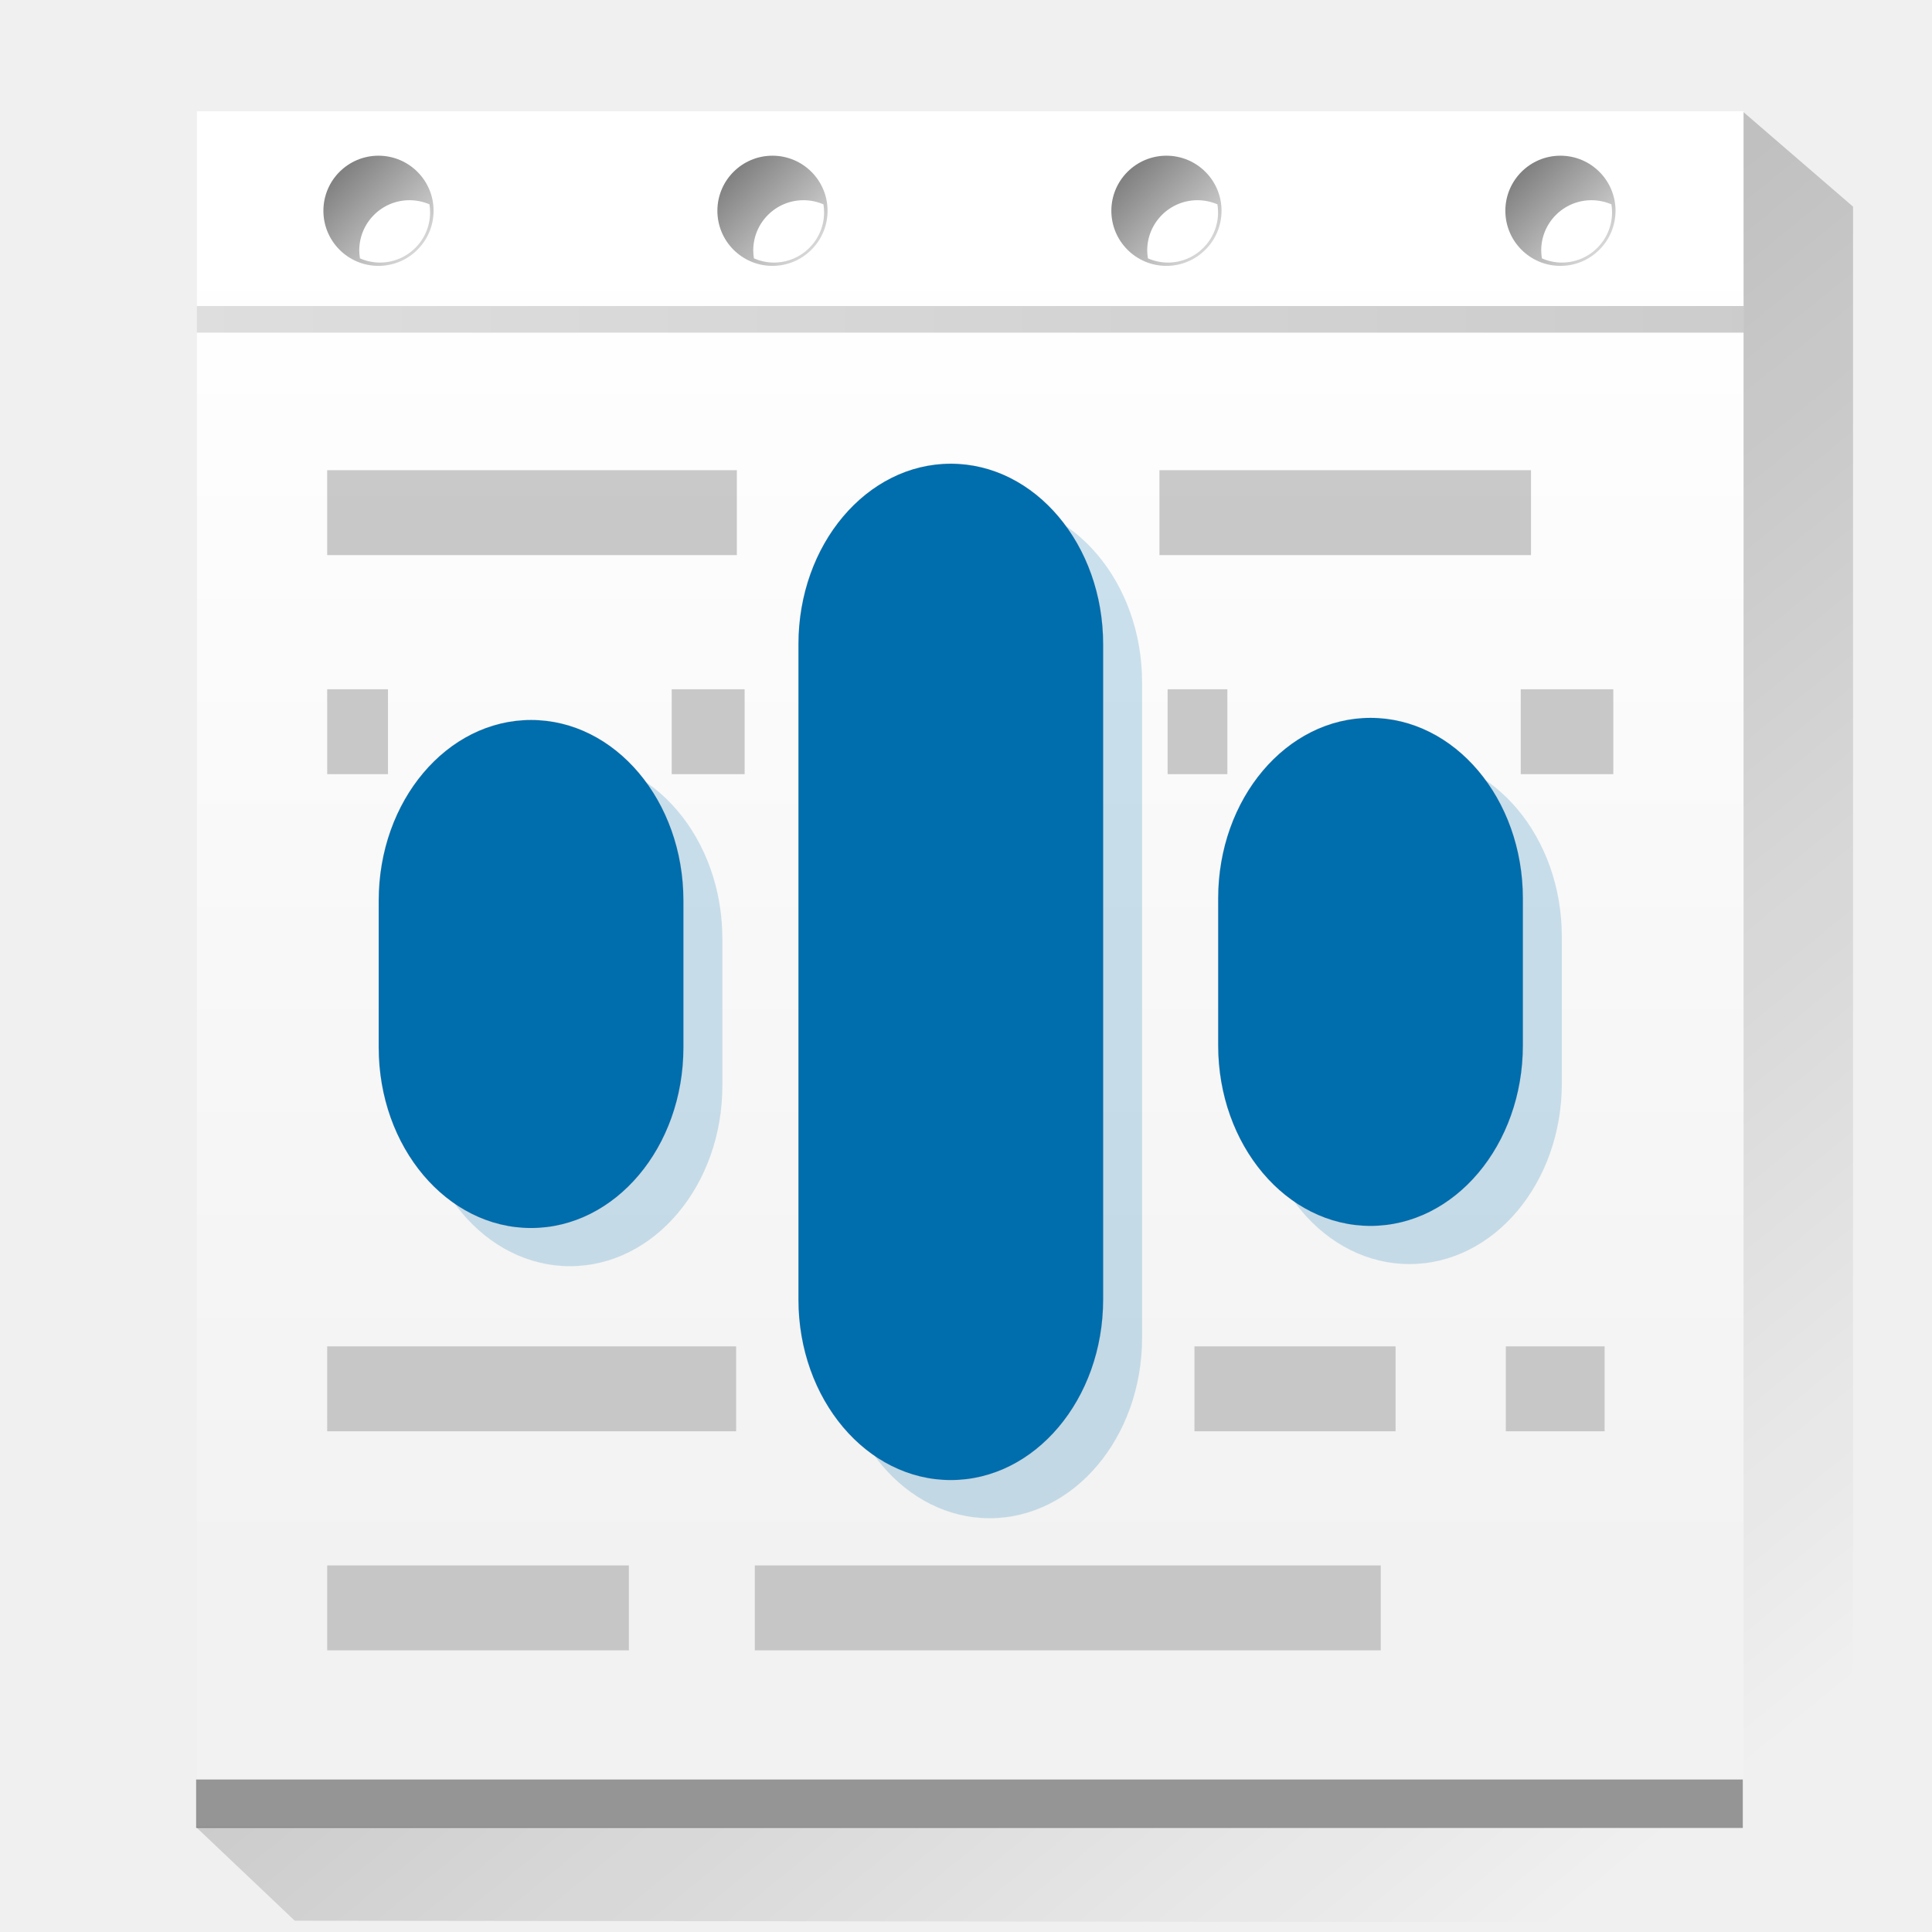
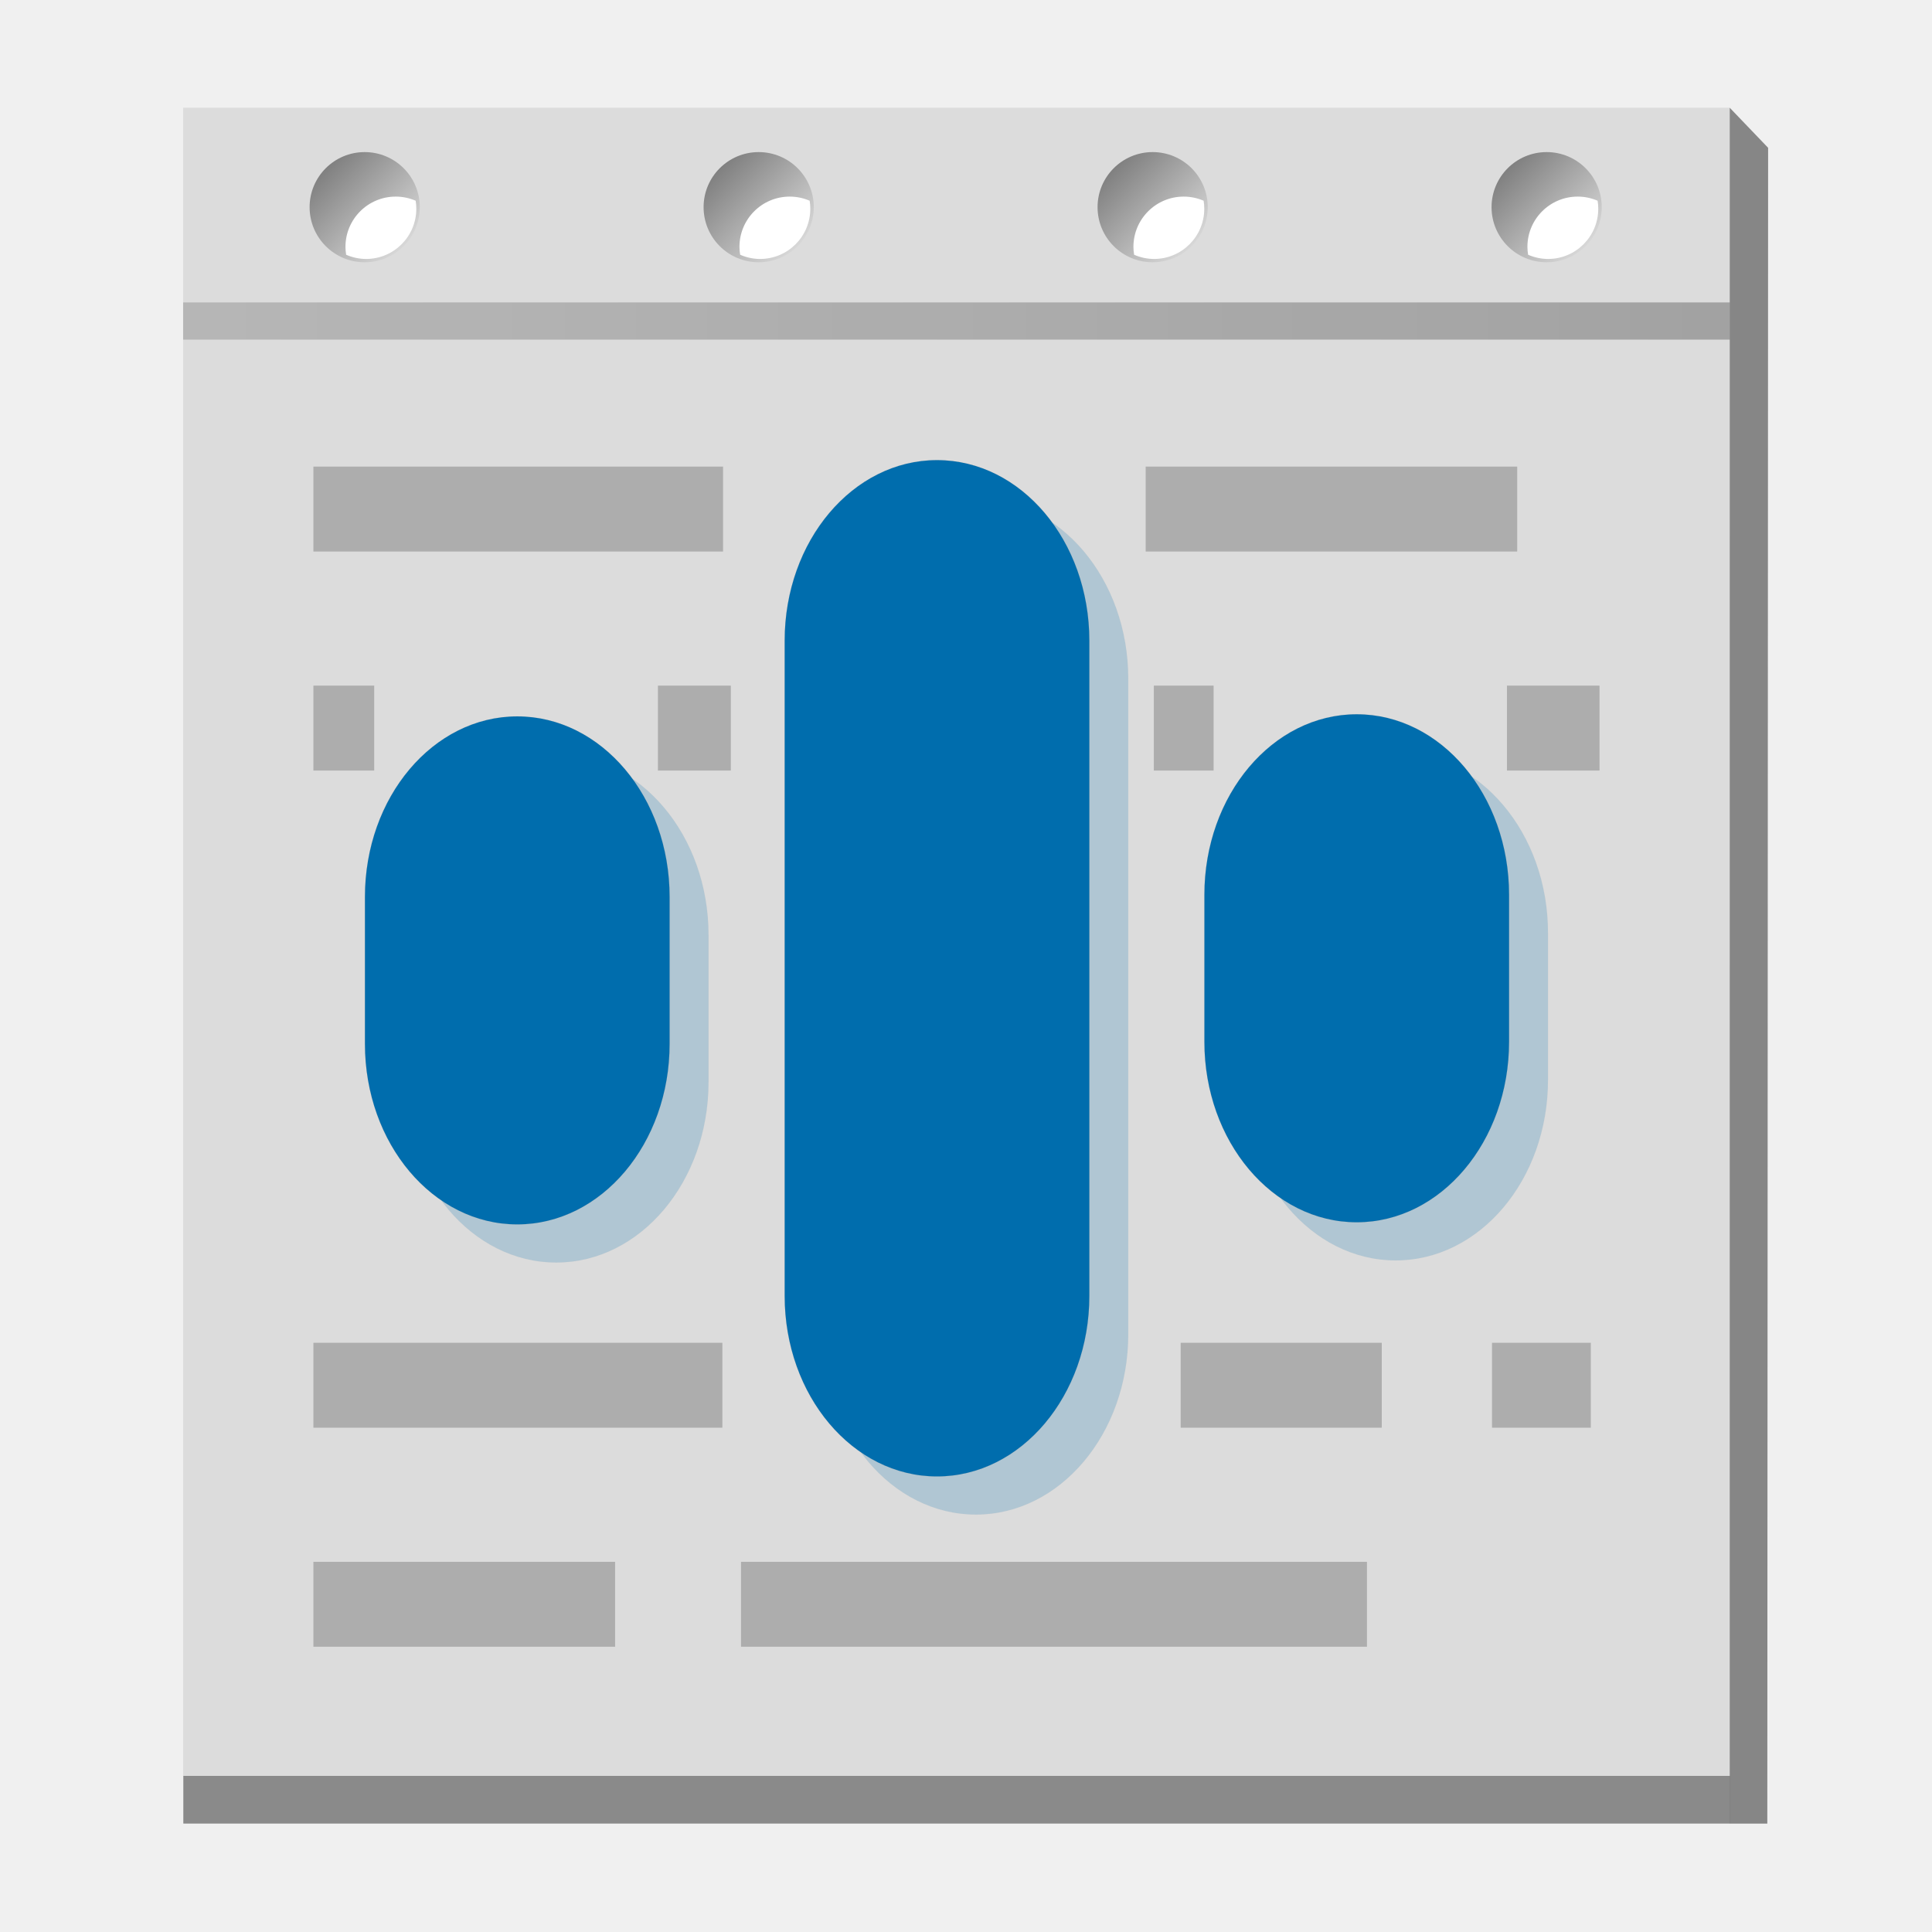
<svg xmlns="http://www.w3.org/2000/svg" xmlns:xlink="http://www.w3.org/1999/xlink" width="86px" height="86px" enable-background="new 0 0 86 86" version="1.1" viewBox="0 0 86 86" xml:space="preserve">
  <defs>
    <linearGradient id="SVGID_2_-3" x1=".717" x2="85.283" y1="85.283" y2=".717" gradientUnits="userSpaceOnUse">
      <stop stop-color="#6f6f6f" offset="0" />
      <stop stop-color="#fff" offset="1" />
    </linearGradient>
    <style id="current-color-scheme" type="text/css">
      .ColorScheme-Text {
        color:#4d4d4d;
      }
      </style>
    <style type="text/css">
      .ColorScheme-Text {
        color:#4d4d4d;
      }
      </style>
    <style type="text/css">
      .ColorScheme-Text {
        color:#4d4d4d;
      }
      </style>
-     <linearGradient id="d-7" x1="23" x2="40" y1="21" y2="39" gradientTransform="matrix(2.4588 0 0 2.1216 -15.857 -7.6021)" gradientUnits="userSpaceOnUse">
-       <stop offset="0" />
-       <stop stop-opacity="0" offset="1" />
-     </linearGradient>
-     <linearGradient id="e-5" x2="0" y1="1041" y2="1013" gradientTransform="matrix(2.4588 0 0 2.1216 -15.823 -2138.5)" gradientUnits="userSpaceOnUse">
-       <stop stop-color="#f2f2f2" offset="0" />
-       <stop stop-color="#fff" offset="1" />
-     </linearGradient>
-     <linearGradient id="linearGradient4491-6" x1="13" x2="13" y1="44.006" y2="3.172" gradientTransform="matrix(1.1838 0 0 1.9671 -.58275 -89.254)" gradientUnits="userSpaceOnUse">
+     <linearGradient id="linearGradient4491-6" x1="13" x2="13" y1="44.006" y2="3.172" gradientTransform="matrix(1.656 0 0 1.9671 -6.4098 -88.64)" gradientUnits="userSpaceOnUse">
      <stop stop-opacity=".601" offset="0" />
      <stop offset="1" />
    </linearGradient>
    <linearGradient id="linearGradient1987" x1="9.998" x2="13.508" y1="12.965" y2="16.458" gradientTransform="matrix(1.3333 0 0 1.3333 .53738 -9.8003)" gradientUnits="userSpaceOnUse" xlink:href="#SVGID_2_-3" />
  </defs>
-   <g fill-rule="evenodd" stroke-width="2.284">
-     <path d="m77.578 70.725-68.847 10.608 4.391 4.165 69.363 0.079v-76.379l-4.918-4.243z" fill="url(#d-7)" opacity=".2" />
-     <path d="m8.765 4.954v76.379h68.847v-76.379z" fill="url(#e-5)" />
-     <rect x="8.731" y="79.212" width="68.847" height="2.156" fill="#1b1b1b" opacity=".437" />
+   <g fill-rule="evenodd">
+     <path d="m8.152 4.793v76.379h68.847v-76.379z" fill="#dcdcdc" stroke-width="2.284" />
+     <rect x="8.162" y="79.051" width="68.841" height="2.122" fill="#1b1b1b" opacity=".427" stroke-width="2.266" />
+     <path d="m76.997 4.797 1.708 1.782-0.036 74.595h-1.673z" fill="#1b1b1b" opacity=".501" stroke-width="2.119" />
  </g>
-   <rect transform="rotate(90)" x="13.623" y="-77.612" width="1.184" height="68.847" color="#000000" color-rendering="auto" enable-background="accumulate" fill="url(#linearGradient4491-6)" image-rendering="auto" opacity=".2" shape-rendering="auto" solid-color="#000000" style="isolation:auto;mix-blend-mode:normal" />
-   <g fill="#bcbcbc" fill-rule="evenodd">
-     <rect x="14.564" y="20.93" width="18.236" height="3.78" opacity=".8" stroke-width="3.713" />
-     <rect x="51.611" y="20.93" width="16.539" height="3.78" opacity=".8" stroke-width="3.536" />
-     <rect x="29.9" y="30.681" width="3.246" height="3.78" opacity=".8" stroke-width="1.566" />
-     <rect x="51.975" y="30.681" width="2.66" height="3.78" opacity=".8" stroke-width="1.418" />
-     <rect x="67.693" y="30.681" width="4.121" height="3.78" opacity=".8" stroke-width="1.765" />
-     <rect x="14.564" y="30.681" width="2.707" height="3.78" opacity=".8" stroke-width="1.431" />
-     <rect x="14.564" y="59.932" width="18.205" height="3.78" opacity=".8" stroke-width="3.71" />
-     <rect x="53.17" y="59.932" width="8.951" height="3.78" opacity=".8" stroke-width="2.601" />
-     <rect x="67.029" y="59.932" width="4.398" height="3.78" opacity=".8" stroke-width="1.823" />
-     <rect x="14.564" y="69.683" width="13.43" height="3.78" opacity=".8" stroke-width="3.186" />
-     <rect x="33.599" y="69.683" width="27.863" height="3.78" opacity=".8" stroke-width="4.589" />
+   <rect transform="rotate(90)" x="13.462" y="-76.999" width="1.656" height="68.847" color="#000000" color-rendering="auto" enable-background="accumulate" fill="url(#linearGradient4491-6)" image-rendering="auto" opacity=".27" shape-rendering="auto" solid-color="#000000" style="isolation:auto;mix-blend-mode:normal" />
+   <g transform="translate(-.44194)" fill="#999" fill-rule="evenodd" opacity=".699">
+     <rect x="14.392" y="20.77" width="18.236" height="3.78" opacity="1" />
+     <rect x="51.439" y="20.77" width="16.539" height="3.78" opacity="1" />
+     <rect x="29.728" y="30.52" width="3.246" height="3.78" opacity="1" />
+     <rect x="51.803" y="30.52" width="2.66" height="3.78" opacity="1" />
+     <rect x="67.521" y="30.52" width="4.121" height="3.78" opacity="1" />
+     <rect x="14.392" y="30.52" width="2.707" height="3.78" opacity="1" />
+     <rect x="14.392" y="59.772" width="18.205" height="3.78" opacity="1" />
+     <rect x="52.998" y="59.772" width="8.951" height="3.78" opacity="1" />
+     <rect x="66.857" y="59.772" width="4.398" height="3.78" opacity="1" />
+     <rect x="14.392" y="69.522" width="13.43" height="3.78" opacity="1" />
+     <rect x="33.427" y="69.522" width="27.863" height="3.78" opacity="1" />
  </g>
-   <g transform="translate(-11.284 .26184)" fill="#006dad" stroke="#666" stroke-linecap="round" stroke-linejoin="round" stroke-opacity=".2" stroke-width=".016">
+   <g transform="translate(-11.898 .10115)" fill="#006dad" stroke="#666" stroke-linecap="round" stroke-linejoin="round" stroke-opacity=".2" stroke-width=".016">
    <g transform="matrix(.90508 0 0 .90508 14.683 7.6654)" opacity=".2">
      <rect x="37.429" y="15.925" width="14.984" height="49.984" rx="8.879" ry="8.879" style="paint-order:markers fill stroke" />
      <rect x="16.786" y="28.529" width="14.984" height="24.984" rx="8.879" ry="8.879" style="paint-order:markers fill stroke" />
      <rect x="58.072" y="28.425" width="14.984" height="24.984" rx="8.879" ry="8.879" style="paint-order:markers fill stroke" />
    </g>
    <g transform="matrix(.90508 0 0 .90508 12.95 5.967)">
      <rect x="37.429" y="15.925" width="14.984" height="49.984" rx="8.879" ry="8.879" style="paint-order:markers fill stroke" />
      <rect x="16.786" y="28.529" width="14.984" height="24.984" rx="8.879" ry="8.879" style="paint-order:markers fill stroke" />
      <rect x="58.072" y="28.425" width="14.984" height="24.984" rx="8.879" ry="8.879" style="paint-order:markers fill stroke" />
    </g>
  </g>
-   <g transform="translate(.99652 .26517)">
+   <g transform="translate(.38263 .10448)">
    <g transform="matrix(1.2261 0 0 1.2261 -3.5849 -2.4442)">
      <circle cx="15.852" cy="9.43" r="2" fill="url(#linearGradient1987)" />
      <path d="m16.978 9.046a1.824 1.824 0 0 0-1.824 1.824 1.824 1.824 0 0 0 0.025 0.287 1.824 1.824 0 0 0 0.723 0.153 1.824 1.824 0 0 0 1.824-1.824 1.824 1.824 0 0 0-0.023-0.29 1.824 1.824 0 0 0-0.725-0.15z" fill="#fff" />
    </g>
    <g transform="matrix(1.2261 0 0 1.2261 13.953 -2.4442)">
      <circle cx="15.852" cy="9.43" r="2" fill="url(#linearGradient1987)" />
      <path d="m16.978 9.046a1.824 1.824 0 0 0-1.824 1.824 1.824 1.824 0 0 0 0.025 0.287 1.824 1.824 0 0 0 0.723 0.153 1.824 1.824 0 0 0 1.824-1.824 1.824 1.824 0 0 0-0.023-0.29 1.824 1.824 0 0 0-0.725-0.15z" fill="#fff" />
    </g>
    <g transform="matrix(1.2261 0 0 1.2261 31.49 -2.4442)">
      <circle cx="15.852" cy="9.43" r="2" fill="url(#linearGradient1987)" />
      <path d="m16.978 9.046a1.824 1.824 0 0 0-1.824 1.824 1.824 1.824 0 0 0 0.025 0.287 1.824 1.824 0 0 0 0.723 0.153 1.824 1.824 0 0 0 1.824-1.824 1.824 1.824 0 0 0-0.023-0.29 1.824 1.824 0 0 0-0.725-0.15z" fill="#fff" />
    </g>
    <g transform="matrix(1.2261 0 0 1.2261 49.028 -2.4442)">
      <circle cx="15.852" cy="9.43" r="2" fill="url(#linearGradient1987)" />
      <path d="m16.978 9.046a1.824 1.824 0 0 0-1.824 1.824 1.824 1.824 0 0 0 0.025 0.287 1.824 1.824 0 0 0 0.723 0.153 1.824 1.824 0 0 0 1.824-1.824 1.824 1.824 0 0 0-0.023-0.29 1.824 1.824 0 0 0-0.725-0.15z" fill="#fff" />
    </g>
  </g>
</svg>
